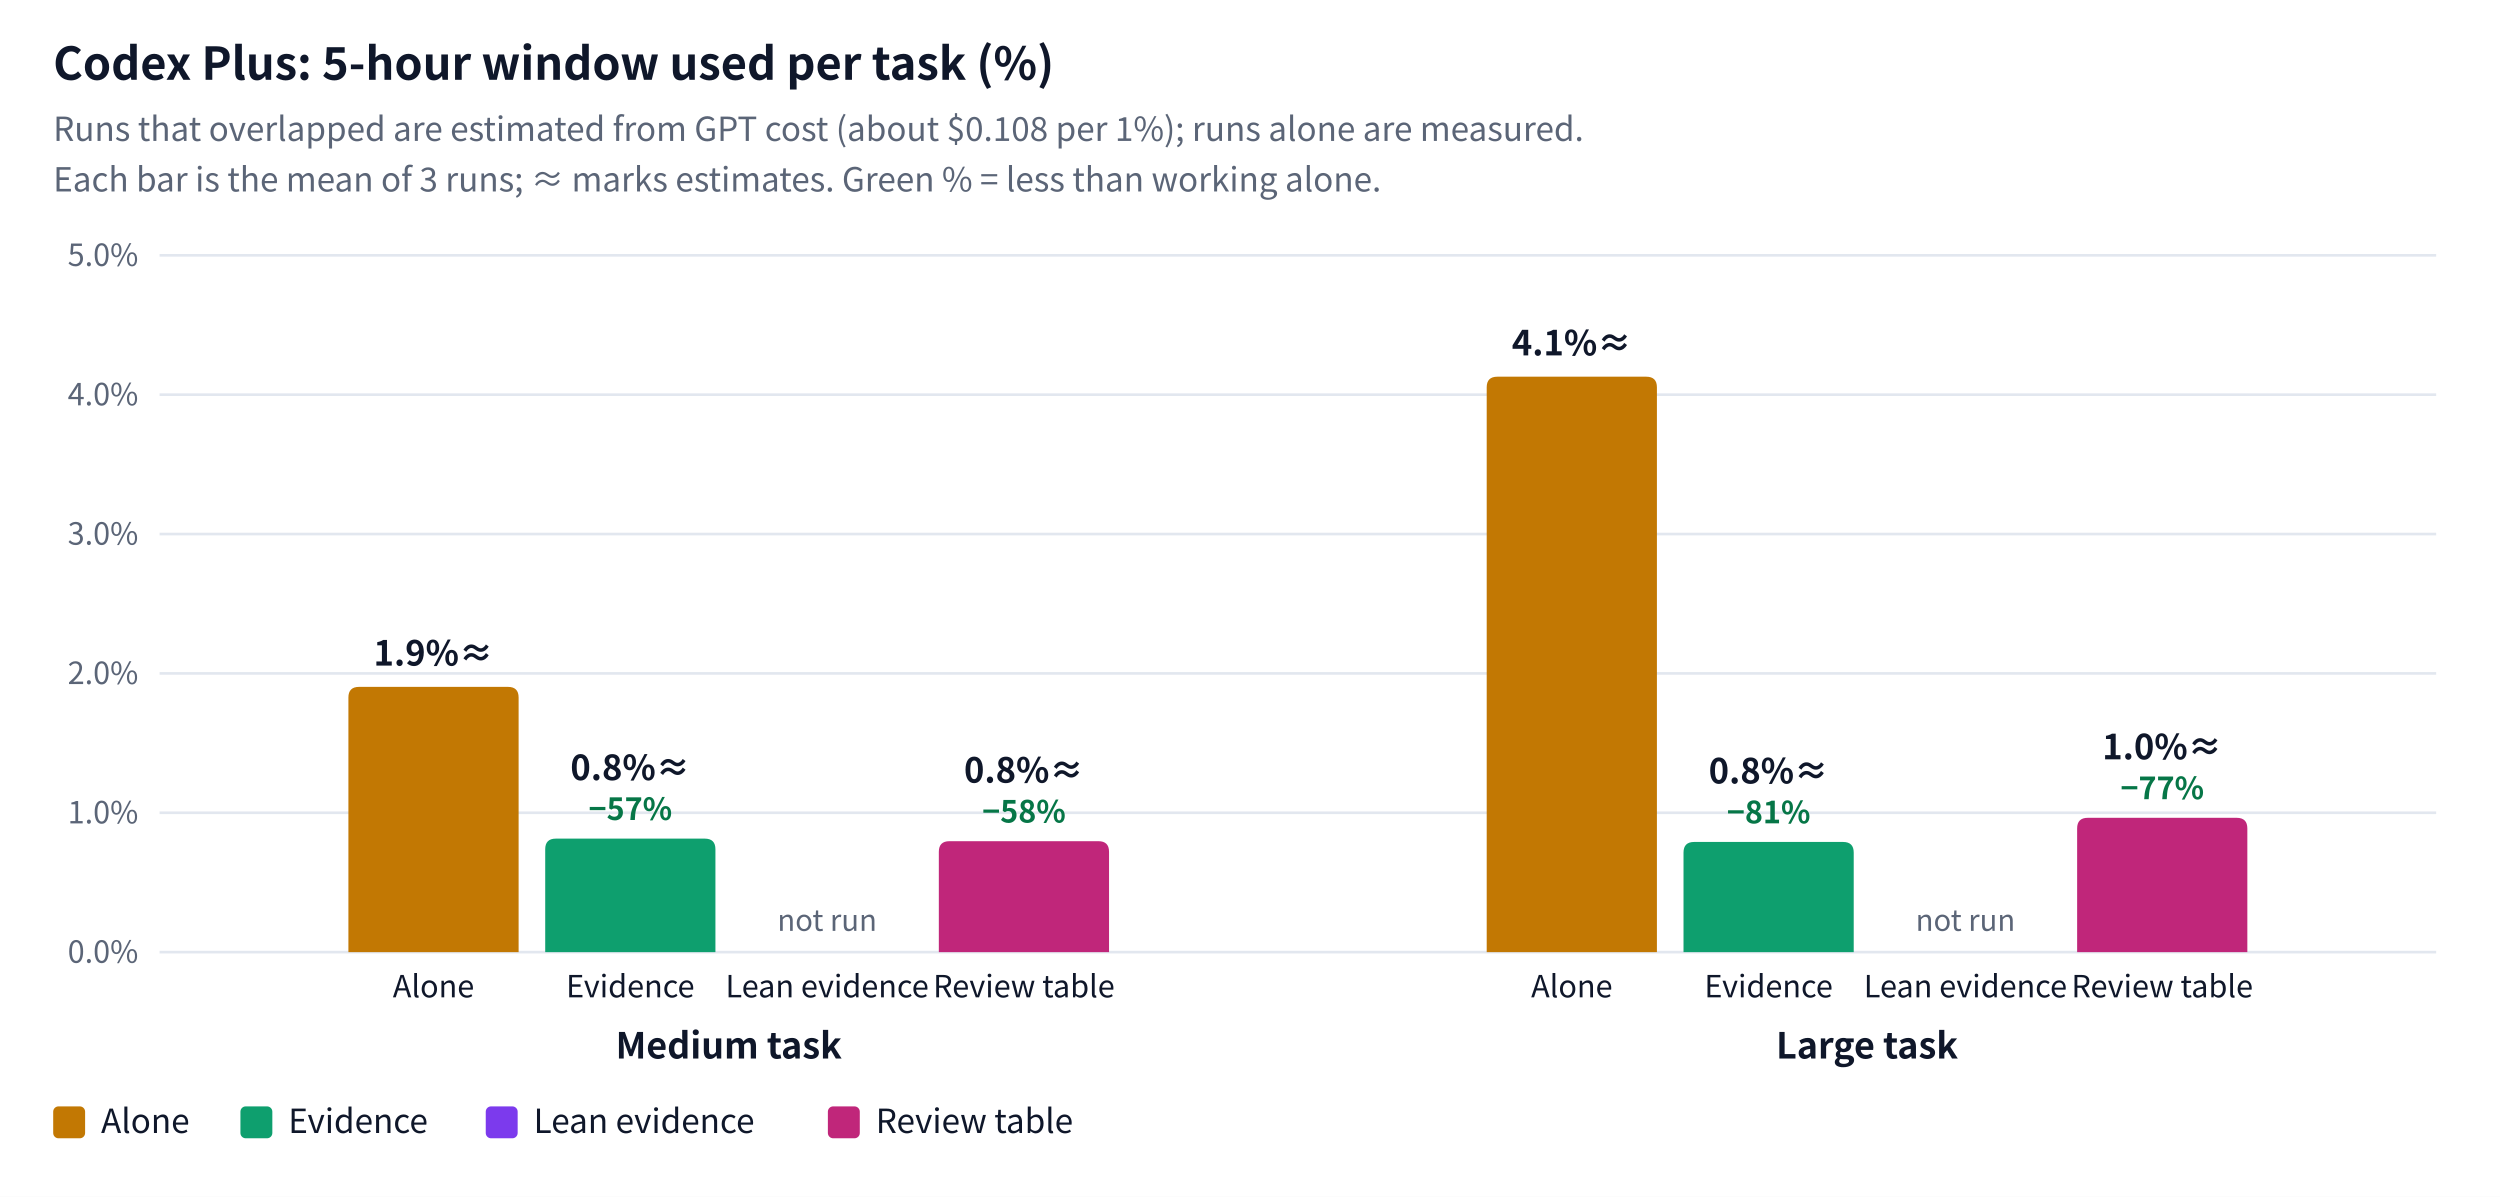
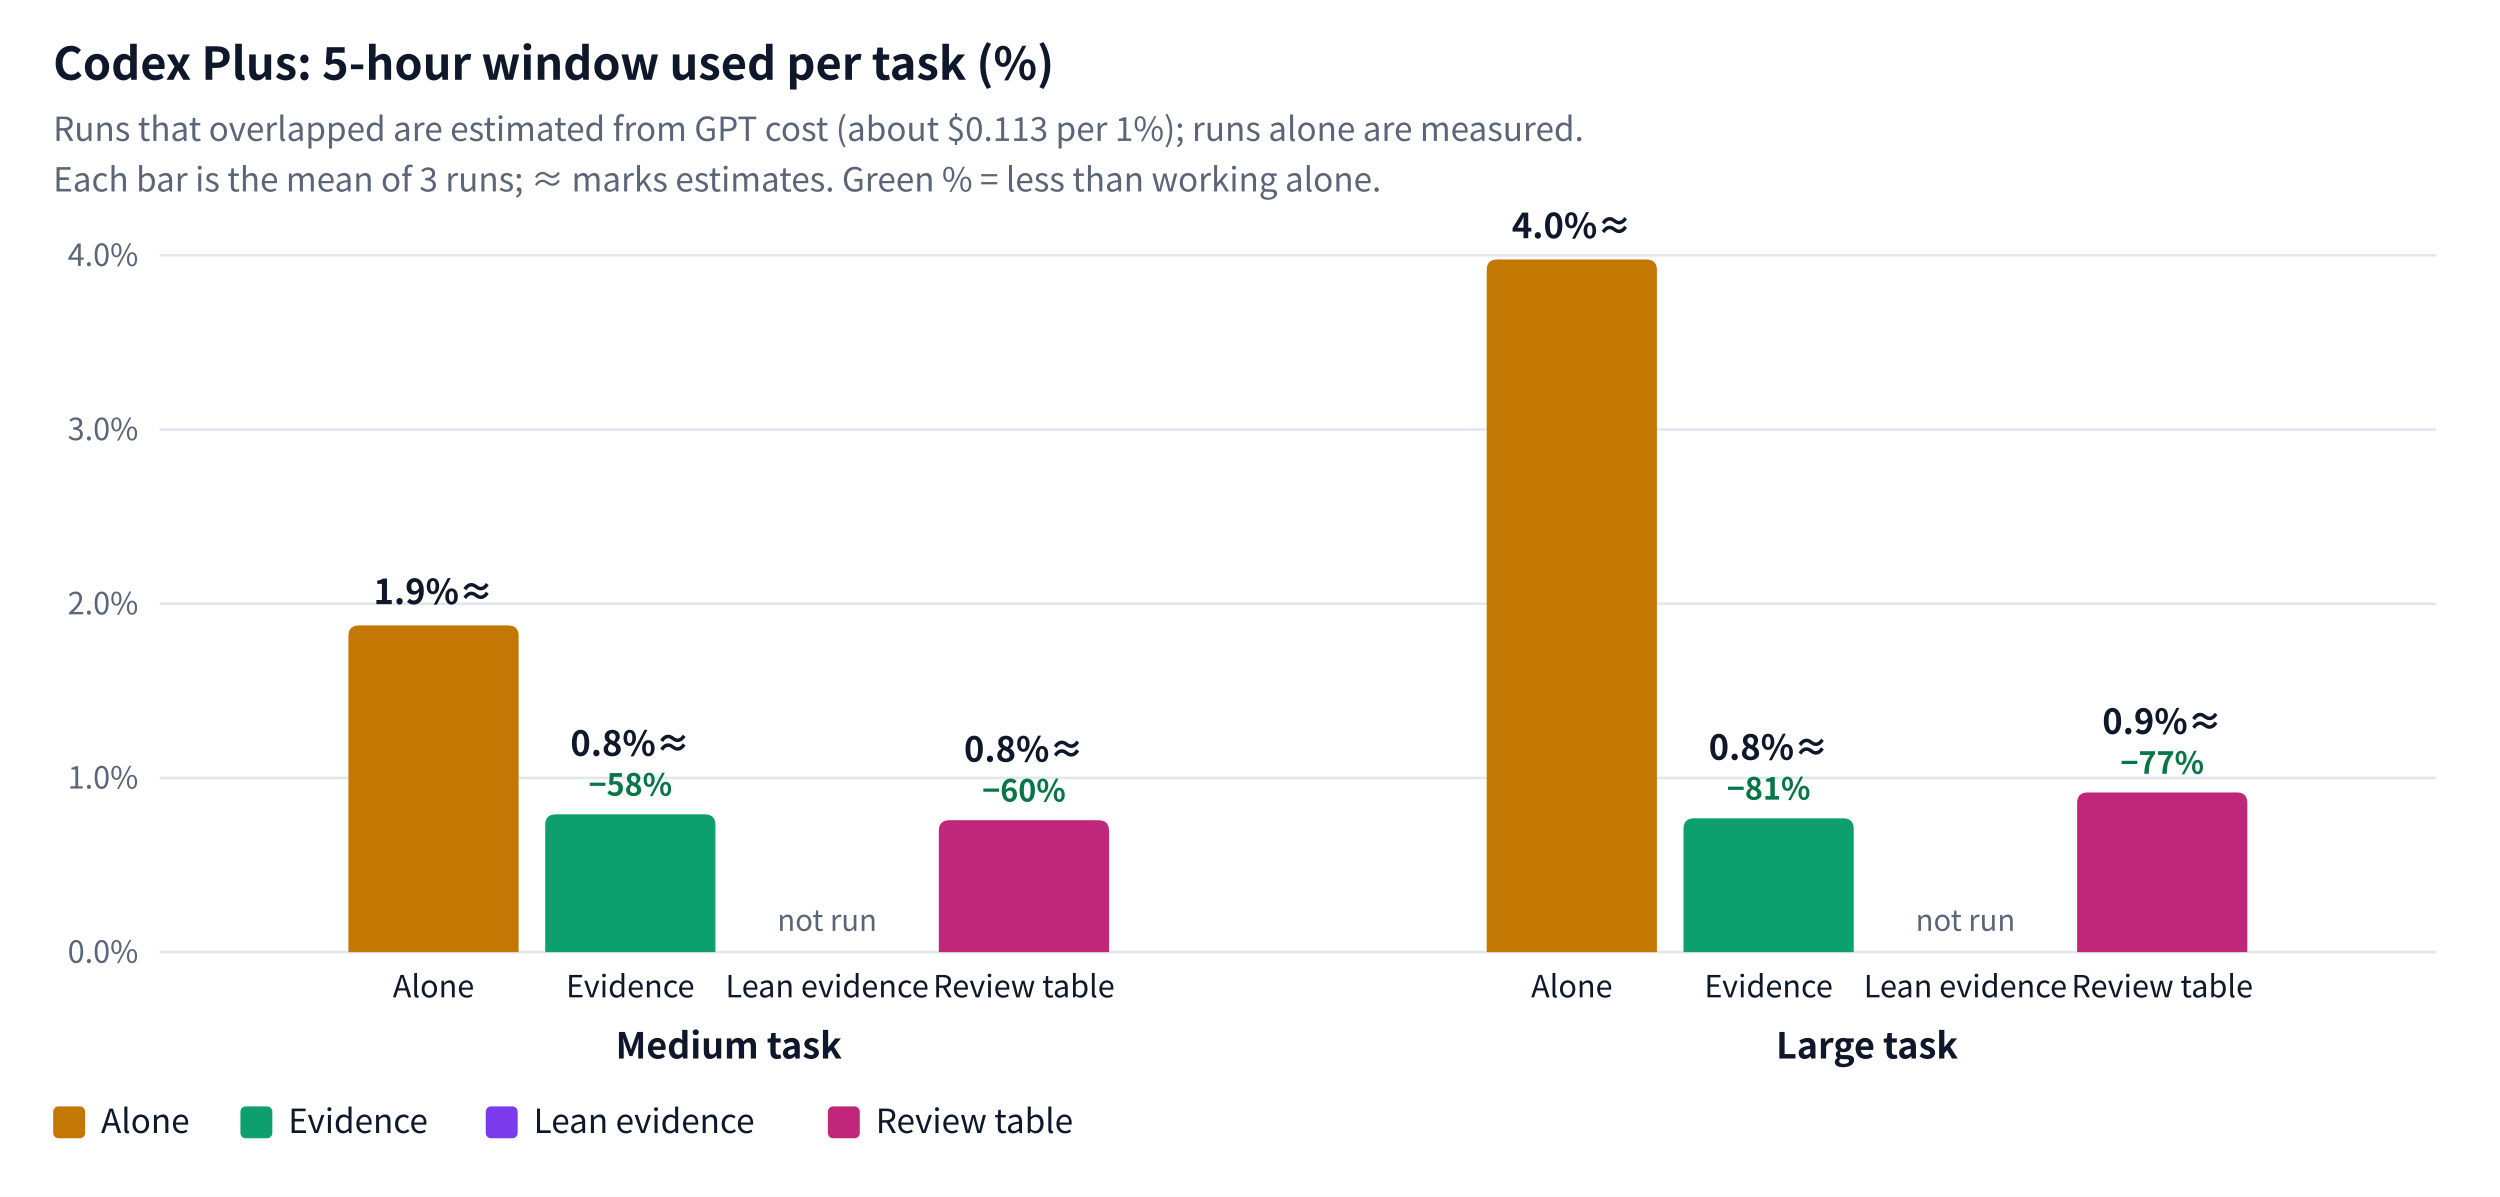
<svg xmlns="http://www.w3.org/2000/svg" width="940" height="450" viewBox="0 0 940 450" font-family="-apple-system, 'Segoe UI', 'PingFang SC', 'Noto Sans CJK SC', Helvetica, Arial, sans-serif">
  <rect width="940" height="450" fill="#FFFFFF" />
  <text x="20" y="30" font-size="17" font-weight="600" fill="#0F172A">Codex Plus: 5-hour window used per task (%)</text>
-   <text x="20" y="53" font-size="12.5" fill="#5B6577">Runs that overlapped are estimated from GPT cost (about $0.108 per 1%); runs alone are measured.</text>
+   <text x="20" y="53" font-size="12.5" fill="#5B6577">Runs that overlapped are estimated from GPT cost (about $0.113 per 1%); runs alone are measured.</text>
  <text x="20" y="72" font-size="12.5" fill="#5B6577">Each bar is the mean of 3 runs; ≈ marks estimates. Green % = less than working alone.</text>
  <line x1="60" x2="916" y1="358" y2="358" stroke="#E2E7EF" />
  <text x="52" y="362" font-size="11.5" fill="#5B6577" text-anchor="end">0.0%</text>
-   <line x1="60" x2="916" y1="305.6" y2="305.6" stroke="#E2E7EF" />
-   <text x="52" y="309.6" font-size="11.5" fill="#5B6577" text-anchor="end">1.0%</text>
-   <line x1="60" x2="916" y1="253.2" y2="253.2" stroke="#E2E7EF" />
-   <text x="52" y="257.2" font-size="11.5" fill="#5B6577" text-anchor="end">2.0%</text>
-   <line x1="60" x2="916" y1="200.8" y2="200.8" stroke="#E2E7EF" />
-   <text x="52" y="204.8" font-size="11.5" fill="#5B6577" text-anchor="end">3.0%</text>
-   <line x1="60" x2="916" y1="148.4" y2="148.4" stroke="#E2E7EF" />
-   <text x="52" y="152.4" font-size="11.5" fill="#5B6577" text-anchor="end">4.0%</text>
+   <line x1="60" x2="916" y1="292.5" y2="292.5" stroke="#E2E7EF" />
+   <text x="52" y="296.5" font-size="11.5" fill="#5B6577" text-anchor="end">1.0%</text>
+   <line x1="60" x2="916" y1="227" y2="227" stroke="#E2E7EF" />
+   <text x="52" y="231" font-size="11.5" fill="#5B6577" text-anchor="end">2.0%</text>
+   <line x1="60" x2="916" y1="161.5" y2="161.5" stroke="#E2E7EF" />
+   <text x="52" y="165.5" font-size="11.5" fill="#5B6577" text-anchor="end">3.0%</text>
  <line x1="60" x2="916" y1="96" y2="96" stroke="#E2E7EF" />
-   <text x="52" y="100" font-size="11.5" fill="#5B6577" text-anchor="end">5.0%</text>
+   <text x="52" y="100" font-size="11.5" fill="#5B6577" text-anchor="end">4.0%</text>
  <text x="163" y="375" font-size="11.5" fill="#0F172A" text-anchor="middle">Alone</text>
-   <path d="M131,358 V262.267 Q131,258.267 135,258.267 H191 Q195,258.267 195,262.267 V358 Z" fill="#C27803" />
-   <text x="163" y="250.267" font-size="13" font-weight="600" fill="#0F172A" text-anchor="middle">1.9%≈</text>
+   <path d="M131,358 V239.159 Q131,235.159 135,235.159 H191 Q195,235.159 195,239.159 V358 Z" fill="#C27803" />
+   <text x="163" y="227.159" font-size="13" font-weight="600" fill="#0F172A" text-anchor="middle">1.9%≈</text>
  <text x="237" y="375" font-size="11.5" fill="#0F172A" text-anchor="middle">Evidence</text>
-   <path d="M205,358 V319.322 Q205,315.322 209,315.322 H265 Q269,315.322 269,319.322 V358 Z" fill="#0E9F6E" />
-   <text x="237" y="293.322" font-size="13" font-weight="600" fill="#0F172A" text-anchor="middle">0.8%≈</text>
-   <text x="237" y="308.322" font-size="11.5" font-weight="600" fill="#067647" text-anchor="middle">−57%</text>
+   <path d="M205,358 V310.194 Q205,306.194 209,306.194 H265 Q269,306.194 269,310.194 V358 Z" fill="#0E9F6E" />
+   <text x="237" y="284.194" font-size="13" font-weight="600" fill="#0F172A" text-anchor="middle">0.8%≈</text>
+   <text x="237" y="299.194" font-size="11.5" font-weight="600" fill="#067647" text-anchor="middle">−58%</text>
  <text x="311" y="375" font-size="11.5" fill="#0F172A" text-anchor="middle">Lean evidence</text>
  <text x="311" y="350" font-size="11" fill="#5B6577" text-anchor="middle">not run</text>
  <text x="385" y="375" font-size="11.5" fill="#0F172A" text-anchor="middle">Review table</text>
-   <path d="M353,358 V320.285 Q353,316.285 357,316.285 H413 Q417,316.285 417,320.285 V358 Z" fill="#C0267A" />
-   <text x="385" y="294.285" font-size="13" font-weight="600" fill="#0F172A" text-anchor="middle">0.8%≈</text>
-   <text x="385" y="309.285" font-size="11.5" font-weight="600" fill="#067647" text-anchor="middle">−58%</text>
+   <path d="M353,358 V312.407 Q353,308.407 357,308.407 H413 Q417,308.407 417,312.407 V358 Z" fill="#C0267A" />
+   <text x="385" y="286.407" font-size="13" font-weight="600" fill="#0F172A" text-anchor="middle">0.8%≈</text>
+   <text x="385" y="301.407" font-size="11.5" font-weight="600" fill="#067647" text-anchor="middle">−60%</text>
  <text x="274" y="398" font-size="13.5" font-weight="600" fill="#0F172A" text-anchor="middle">Medium task</text>
  <text x="591" y="375" font-size="11.5" fill="#0F172A" text-anchor="middle">Alone</text>
-   <path d="M559,358 V145.637 Q559,141.637 563,141.637 H619 Q623,141.637 623,145.637 V358 Z" fill="#C27803" />
-   <text x="591" y="133.637" font-size="13" font-weight="600" fill="#0F172A" text-anchor="middle">4.1%≈</text>
+   <path d="M559,358 V101.571 Q559,97.571 563,97.571 H619 Q623,97.571 623,101.571 V358 Z" fill="#C27803" />
+   <text x="591" y="89.571" font-size="13" font-weight="600" fill="#0F172A" text-anchor="middle">4.0%≈</text>
  <text x="665" y="375" font-size="11.5" fill="#0F172A" text-anchor="middle">Evidence</text>
-   <path d="M633,358 V320.575 Q633,316.575 637,316.575 H693 Q697,316.575 697,320.575 V358 Z" fill="#0E9F6E" />
-   <text x="665" y="294.575" font-size="13" font-weight="600" fill="#0F172A" text-anchor="middle">0.8%≈</text>
-   <text x="665" y="309.575" font-size="11.5" font-weight="600" fill="#067647" text-anchor="middle">−81%</text>
+   <path d="M633,358 V311.683 Q633,307.683 637,307.683 H693 Q697,307.683 697,311.683 V358 Z" fill="#0E9F6E" />
+   <text x="665" y="285.683" font-size="13" font-weight="600" fill="#0F172A" text-anchor="middle">0.8%≈</text>
+   <text x="665" y="300.683" font-size="11.5" font-weight="600" fill="#067647" text-anchor="middle">−81%</text>
  <text x="739" y="375" font-size="11.5" fill="#0F172A" text-anchor="middle">Lean evidence</text>
  <text x="739" y="350" font-size="11" fill="#5B6577" text-anchor="middle">not run</text>
  <text x="813" y="375" font-size="11.5" fill="#0F172A" text-anchor="middle">Review table</text>
-   <path d="M781,358 V311.498 Q781,307.498 785,307.498 H841 Q845,307.498 845,311.498 V358 Z" fill="#C0267A" />
-   <text x="813" y="285.498" font-size="13" font-weight="600" fill="#0F172A" text-anchor="middle">1.0%≈</text>
-   <text x="813" y="300.498" font-size="11.5" font-weight="600" fill="#067647" text-anchor="middle">−77%</text>
+   <path d="M781,358 V301.96 Q781,297.96 785,297.96 H841 Q845,297.96 845,301.96 V358 Z" fill="#C0267A" />
+   <text x="813" y="275.96" font-size="13" font-weight="600" fill="#0F172A" text-anchor="middle">0.9%≈</text>
+   <text x="813" y="290.96" font-size="11.5" font-weight="600" fill="#067647" text-anchor="middle">−77%</text>
  <text x="702" y="398" font-size="13.5" font-weight="600" fill="#0F172A" text-anchor="middle">Large task</text>
  <rect x="20" y="416" width="12" height="12" rx="2" fill="#C27803" />
  <text x="38" y="426" font-size="12.5" fill="#0F172A">Alone</text>
  <rect x="90.4" y="416" width="12" height="12" rx="2" fill="#0E9F6E" />
  <text x="108.4" y="426" font-size="12.5" fill="#0F172A">Evidence</text>
  <rect x="182.64" y="416" width="12" height="12" rx="2" fill="#7C3AED" />
  <text x="200.64" y="426" font-size="12.5" fill="#0F172A">Lean evidence</text>
  <rect x="311.28" y="416" width="12" height="12" rx="2" fill="#C0267A" />
  <text x="329.28" y="426" font-size="12.5" fill="#0F172A">Review table</text>
</svg>
